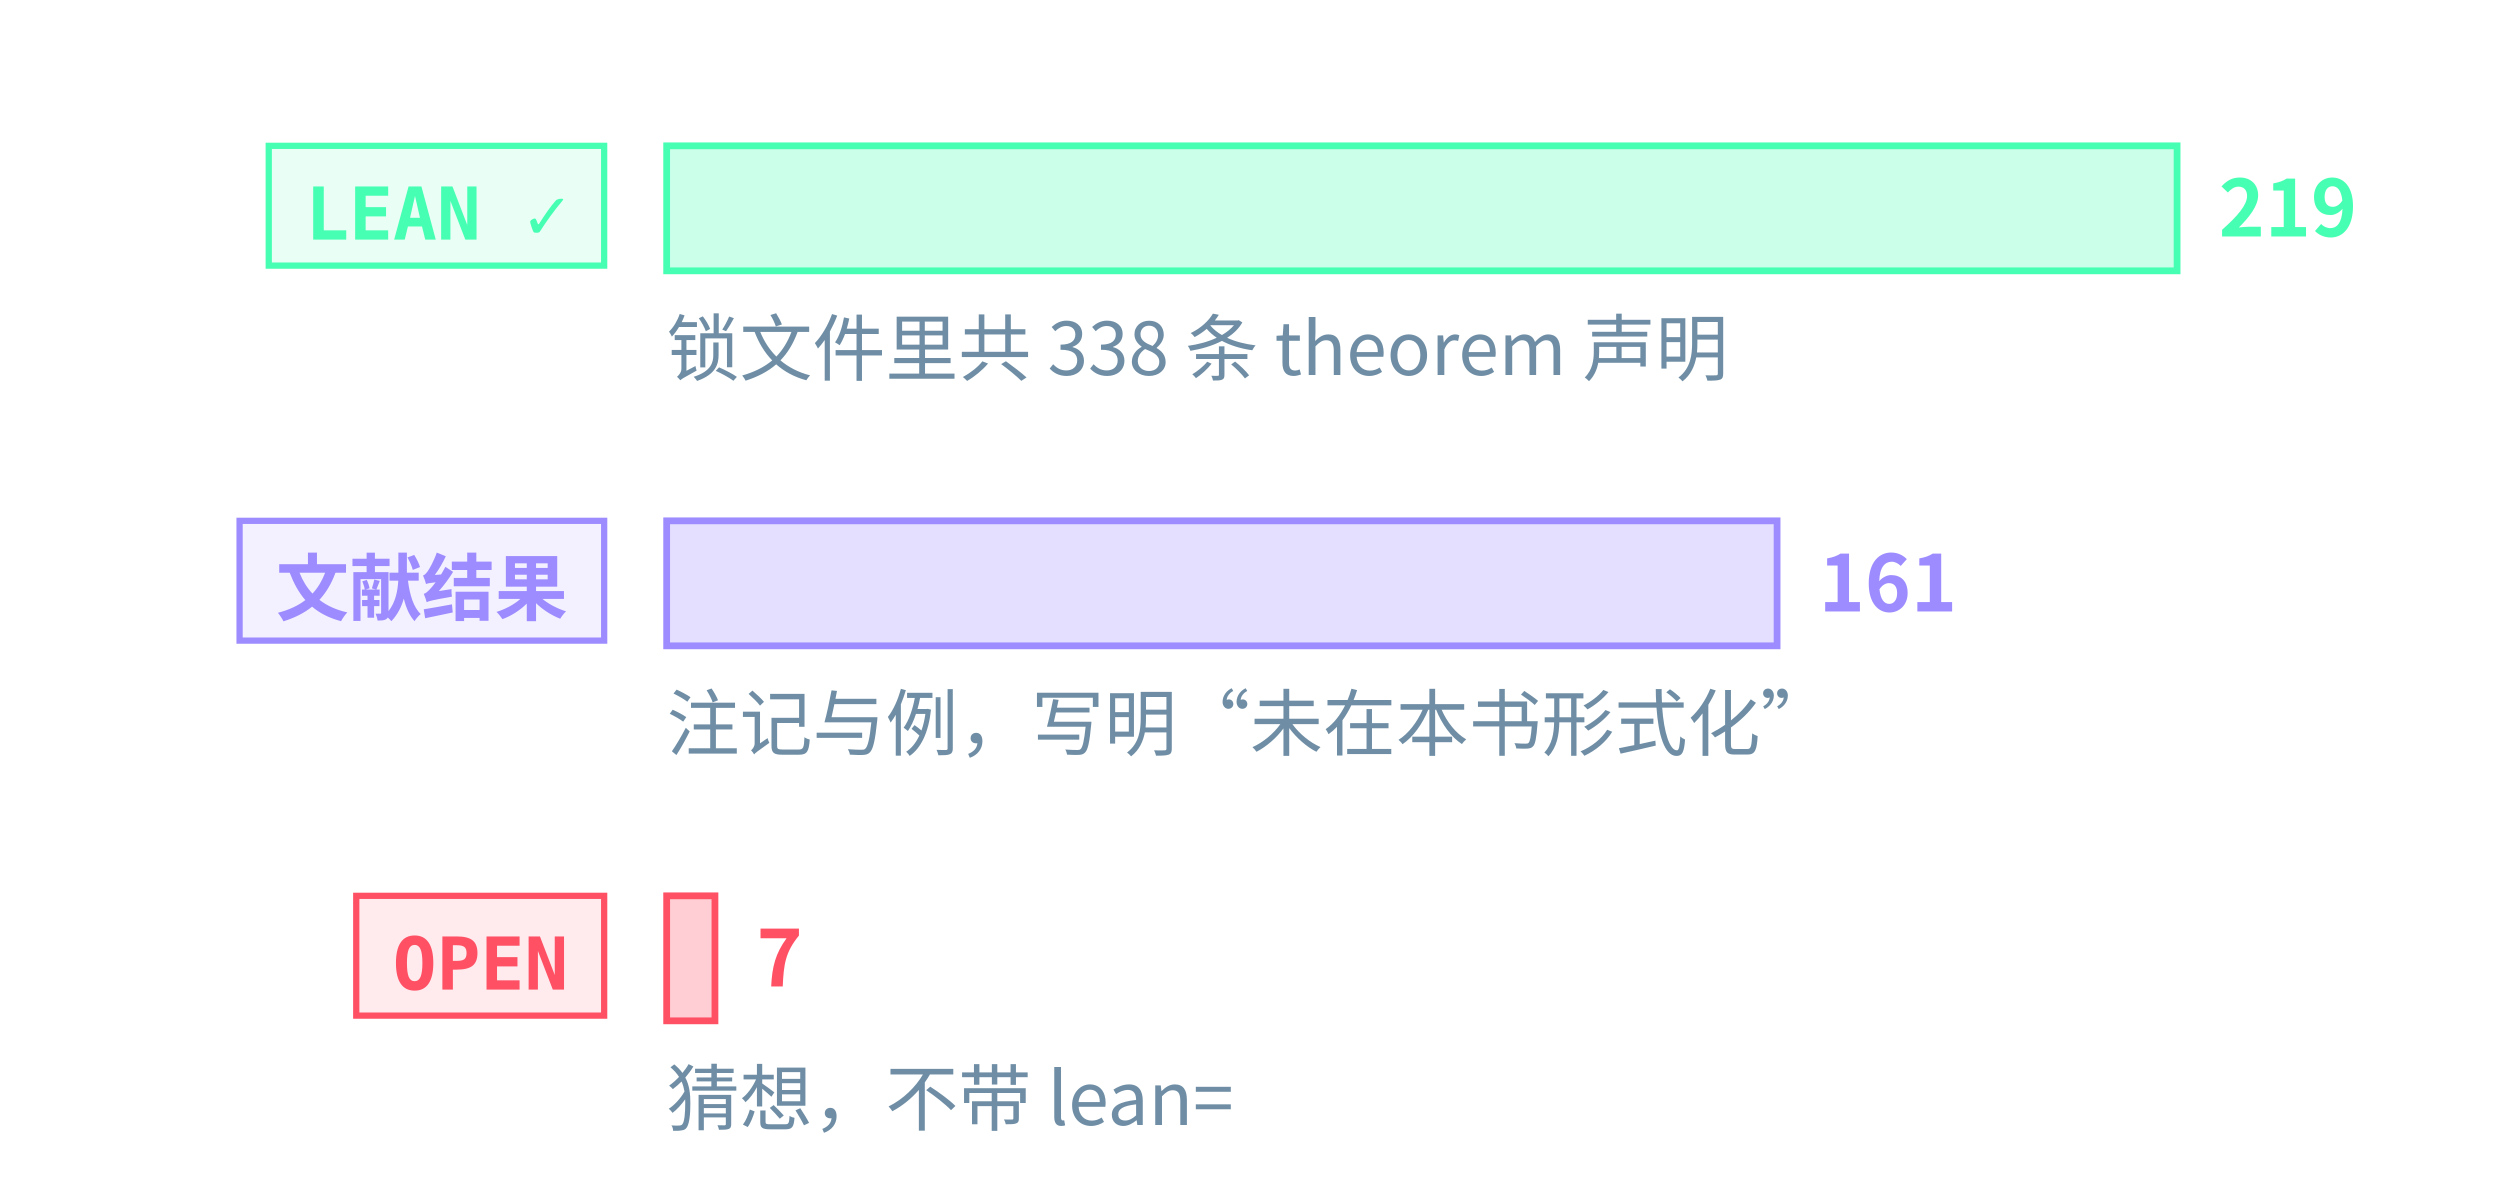
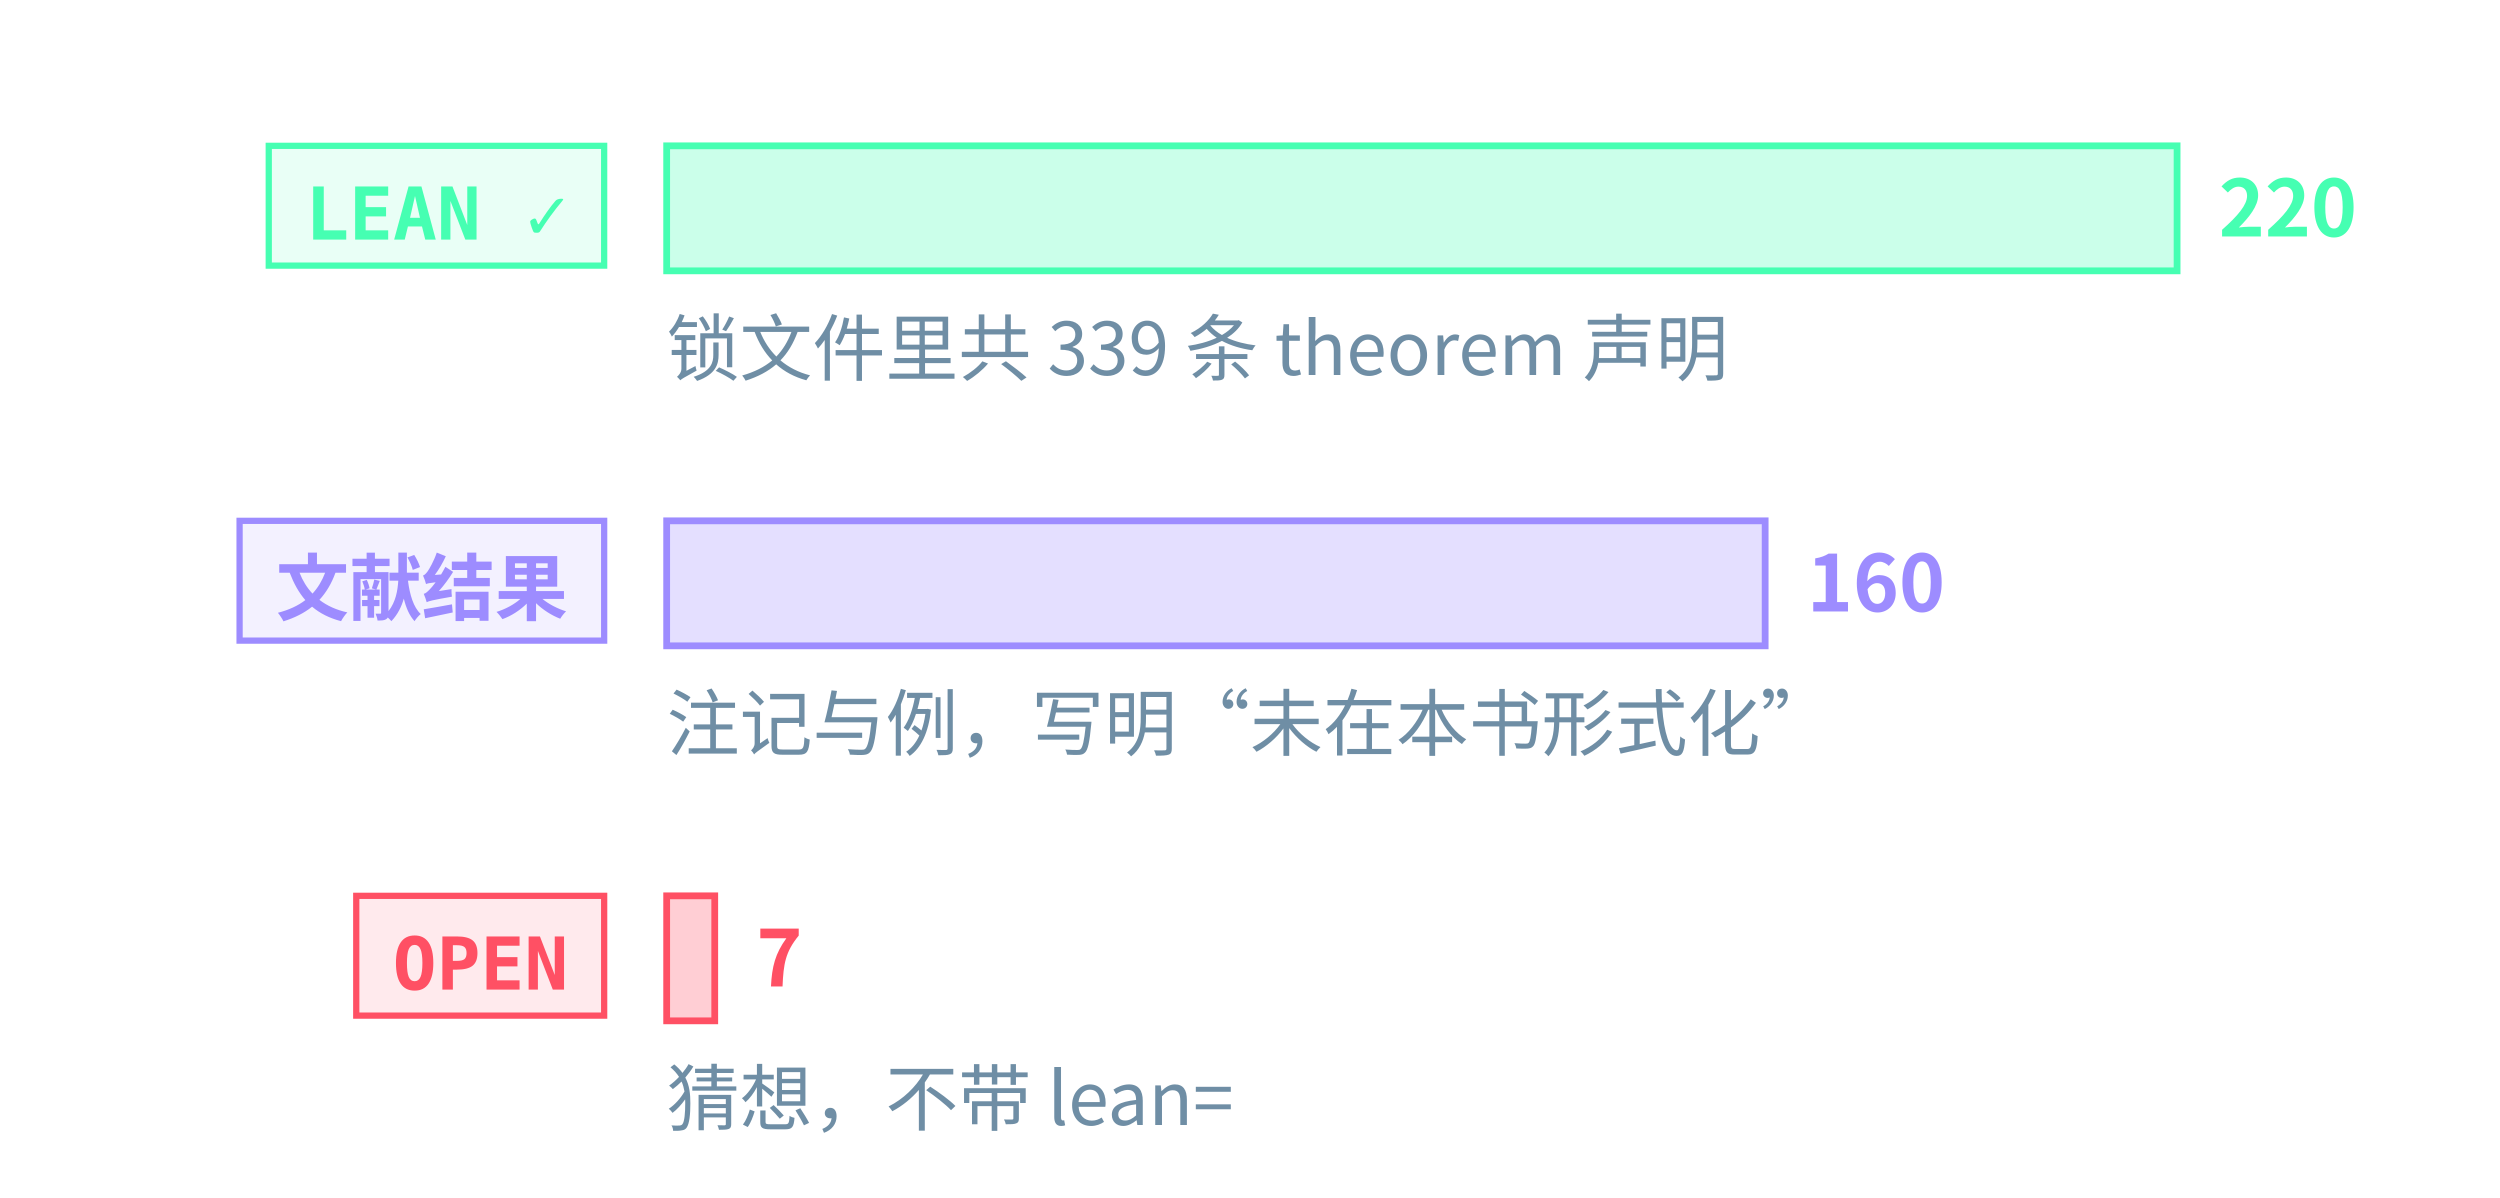
<svg xmlns="http://www.w3.org/2000/svg" class="tr-fig" data-tr-fig="prelude-three-tiers" data-lang="zh" viewBox="0 0 480 230" width="480" height="230" font-family="'Noto Sans SC', 'Noto Sans CJK SC', 'Source Sans 3', 'PingFang SC', 'Microsoft YaHei', system-ui, sans-serif" role="img" aria-label="三条横条，各配一个标签。最上面一条绿色，标签 LEAN ✓，是带 Lean 引用的定理、引理、命题与推论的条数，最长；中间一条紫色，标签“文献结果”，是标明文献结果的注记与例的条数；最下面一条红色，标签 OPEN，是开放猜想的条数，很短。每条横条末端写着条数，绿色一条下面另注锁文件里 theorem 声明的条数。">
  <style>.ts-ink{stroke:#d4efff}.tf-ink{fill:#d4efff}.ts-dim{stroke:#6f8ea5}.tf-dim{fill:#6f8ea5}.ts-faint{stroke:#34506a}.tf-faint{fill:#34506a}.ts-edge{stroke:#143049}.tf-edge{fill:#143049}.ts-hot{stroke:#1f5d7c}.tf-hot{fill:#1f5d7c}.ts-bg{stroke:#03060c}.tf-bg{fill:#03060c}.ts-panel{stroke:#07101b}.tf-panel{fill:#07101b}.ts-sheet{stroke:#050c16}.tf-sheet{fill:#050c16}.ts-cyan{stroke:#19f0ff}.tf-cyan{fill:#19f0ff}.ts-magenta{stroke:#ff2fd0}.tf-magenta{fill:#ff2fd0}.ts-amber{stroke:#ffc83d}.tf-amber{fill:#ffc83d}.ts-violet{stroke:#9d8cff}.tf-violet{fill:#9d8cff}.ts-ok{stroke:#46ffb2}.tf-ok{fill:#46ffb2}.ts-warn{stroke:#ff5064}.tf-warn{fill:#ff5064}.ts-blue{stroke:#2a7bff}.tf-blue{fill:#2a7bff}.ts-orange{stroke:#ff8a3c}.tf-orange{fill:#ff8a3c}.ts-sigma{stroke:#cfe3ff}.tf-sigma{fill:#cfe3ff}</style>
  <rect x="51.6" y="28" width="64.4" height="23" class="ts-ok tf-ok" stroke-width="1.2" fill-opacity="0.12" />
  <text class="tf-ok tr-fig-mono" x="58.6" y="46" font-size="14" font-family="'JetBrains Mono', 'DejaVu Sans Mono', ui-monospace, Menlo, Consolas, monospace" font-weight="600">LEAN ✓</text>
  <rect x="128" y="28" width="290" height="24" class="ts-ok tf-ok" stroke-width="1.3" fill-opacity="0.28" />
-   <text class="tf-ok" x="426" y="45.4" font-size="15" font-weight="600">219</text>
+   <text class="tf-ok" x="426" y="45.4" font-size="15" font-weight="600">220</text>
  <rect x="46" y="100" width="70" height="23" class="ts-violet tf-violet" stroke-width="1.2" fill-opacity="0.12" />
  <text class="tf-violet tr-fig-mono" x="53" y="118" font-size="14" font-family="'JetBrains Mono', 'DejaVu Sans Mono', ui-monospace, Menlo, Consolas, monospace" font-weight="600">文献结果</text>
-   <rect x="128" y="100" width="213.2" height="24" class="ts-violet tf-violet" stroke-width="1.3" fill-opacity="0.28" />
-   <text class="tf-violet" x="349.2" y="117.4" font-size="15" font-weight="600">161</text>
+   <rect x="128" y="100" width="210.91" height="24" class="ts-violet tf-violet" stroke-width="1.3" fill-opacity="0.28" />
+   <text class="tf-violet" x="346.91" y="117.4" font-size="15" font-weight="600">160</text>
  <rect x="68.4" y="172" width="47.6" height="23" class="ts-warn tf-warn" stroke-width="1.2" fill-opacity="0.12" />
  <text class="tf-warn tr-fig-mono" x="75.4" y="190" font-size="14" font-family="'JetBrains Mono', 'DejaVu Sans Mono', ui-monospace, Menlo, Consolas, monospace" font-weight="600">OPEN</text>
-   <rect x="128" y="172" width="9.27" height="24" class="ts-warn tf-warn" stroke-width="1.3" fill-opacity="0.28" />
-   <text class="tf-warn" x="145.27" y="189.4" font-size="15" font-weight="600">7</text>
-   <text class="tf-dim" x="128" y="72" font-size="14">锁文件里共 338 条 theorem 声明</text>
+   <rect x="128" y="172" width="9.23" height="24" class="ts-warn tf-warn" stroke-width="1.3" fill-opacity="0.28" />
+   <text class="tf-warn" x="145.23" y="189.4" font-size="15" font-weight="600">7</text>
+   <text class="tf-dim" x="128" y="72" font-size="14">锁文件里共 339 条 theorem 声明</text>
  <text class="tf-dim" x="128" y="144" font-size="14">注记与例，写明“未在本书形式化”</text>
  <text class="tf-dim" x="128" y="216" font-size="14">猜想，不带 lean=</text>
</svg>
